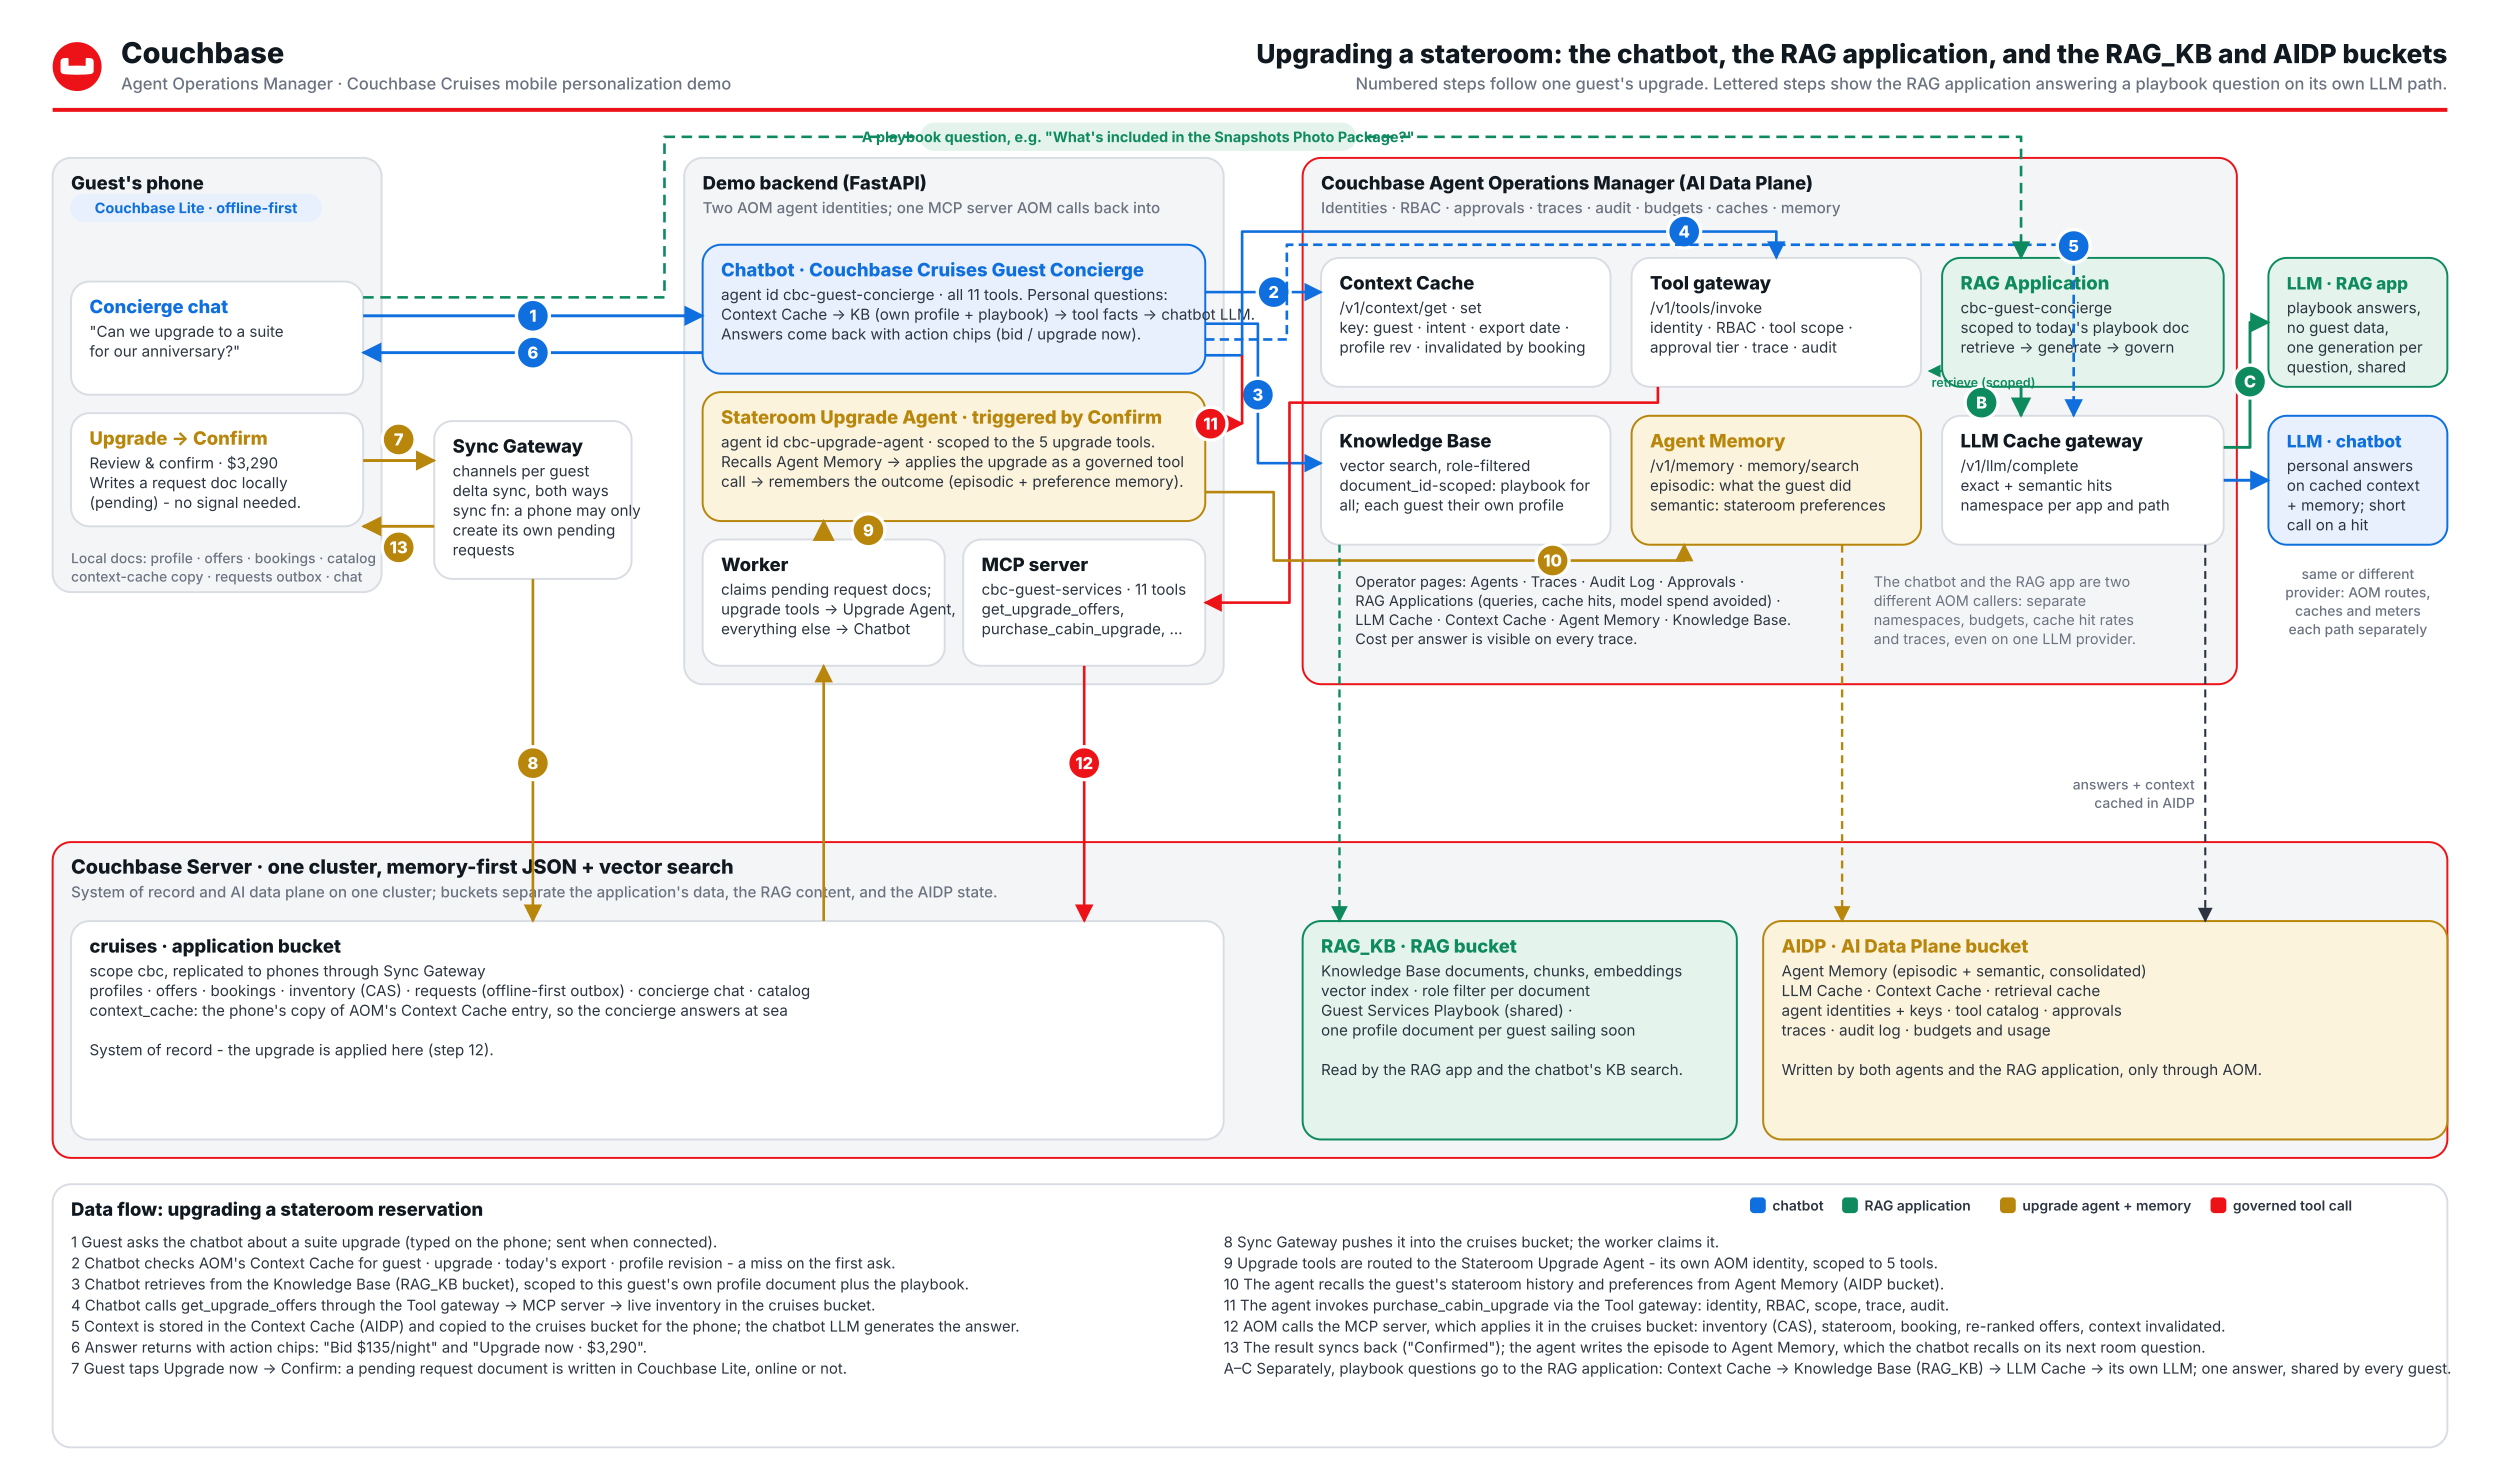
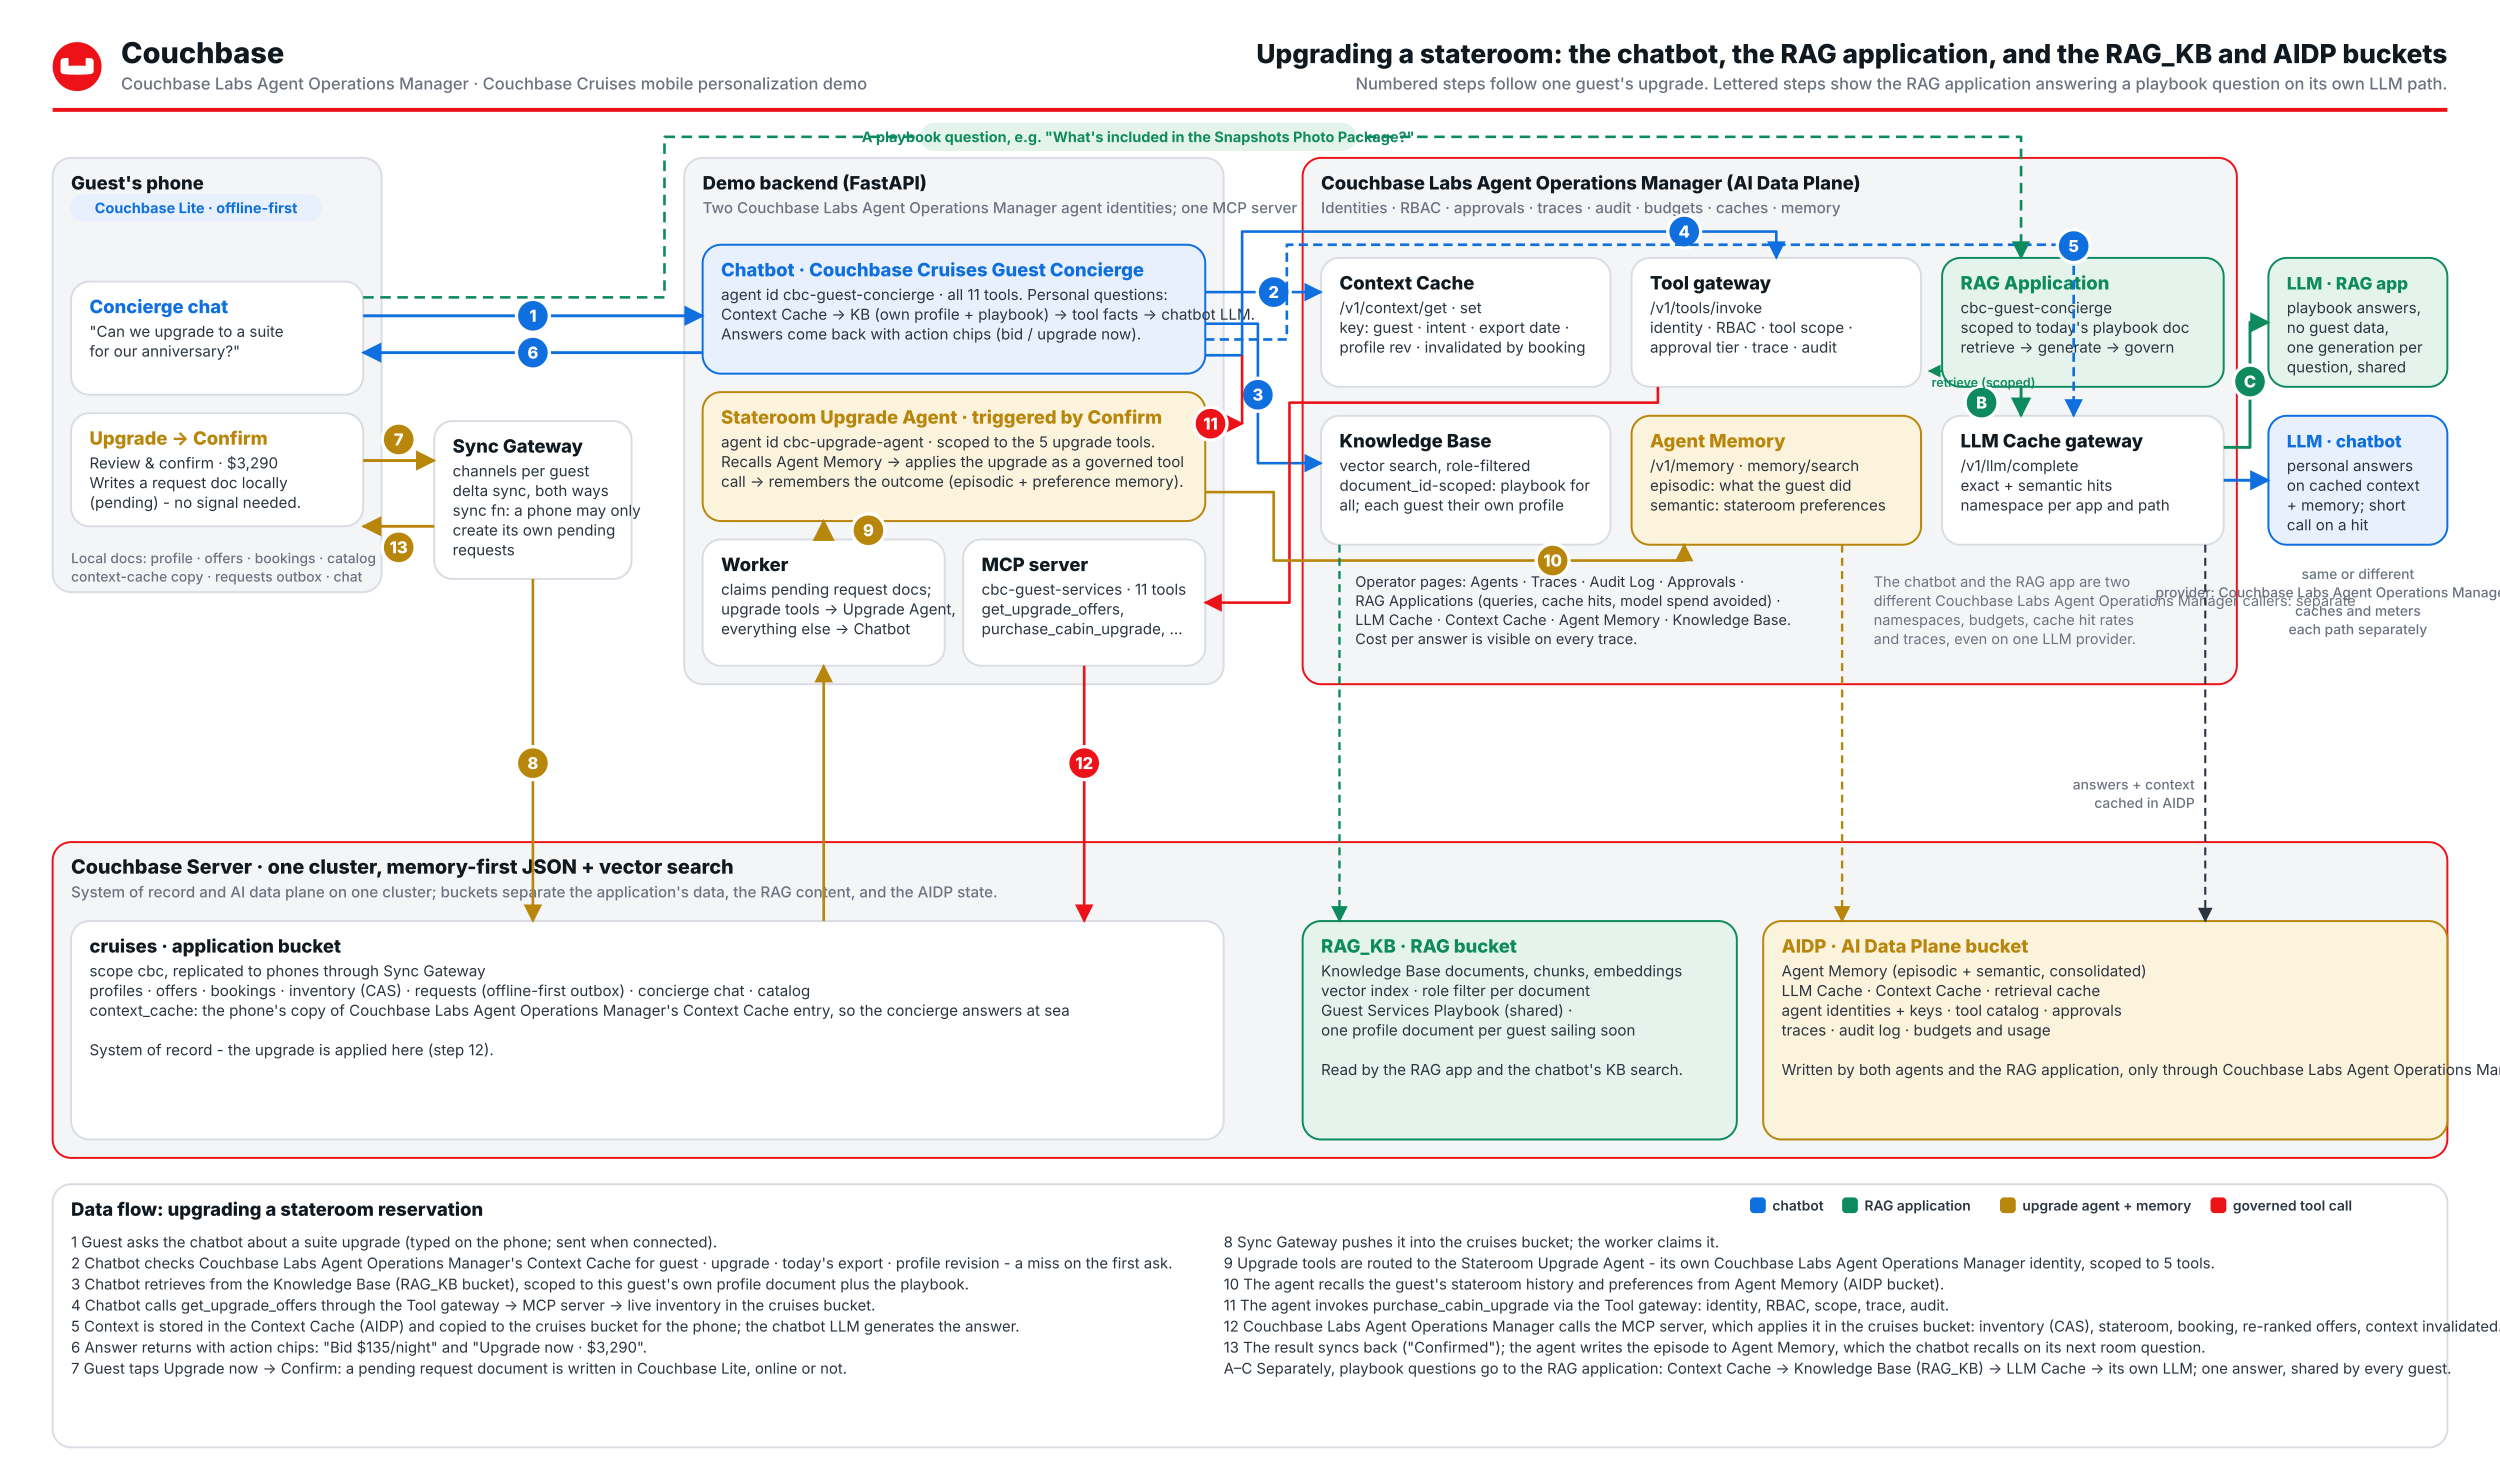
<svg xmlns="http://www.w3.org/2000/svg" viewBox="0 0 1900 1120" width="1900" height="1120" font-family="Inter, 'Helvetica Neue', Arial, sans-serif">
  <defs>
    <marker id="arr-2B3440" viewBox="0 0 10 10" refX="9" refY="5" markerWidth="7" markerHeight="7" orient="auto-start-reverse">
      <path d="M0 0 L10 5 L0 10 z" fill="#2B3440" />
    </marker>
    <marker id="arr-0F6FDE" viewBox="0 0 10 10" refX="9" refY="5" markerWidth="7" markerHeight="7" orient="auto-start-reverse">
      <path d="M0 0 L10 5 L0 10 z" fill="#0F6FDE" />
    </marker>
    <marker id="arr-0E8A5F" viewBox="0 0 10 10" refX="9" refY="5" markerWidth="7" markerHeight="7" orient="auto-start-reverse">
      <path d="M0 0 L10 5 L0 10 z" fill="#0E8A5F" />
    </marker>
    <marker id="arr-B8860B" viewBox="0 0 10 10" refX="9" refY="5" markerWidth="7" markerHeight="7" orient="auto-start-reverse">
      <path d="M0 0 L10 5 L0 10 z" fill="#B8860B" />
    </marker>
    <marker id="arr-EA2328" viewBox="0 0 10 10" refX="9" refY="5" markerWidth="7" markerHeight="7" orient="auto-start-reverse">
      <path d="M0 0 L10 5 L0 10 z" fill="#EC1218" />
    </marker>
  </defs>
  <rect x="0" y="0" width="1900" height="1120" rx="0" fill="#FFFFFF" stroke="#FFFFFF" stroke-width="1.5" />
  <g transform="translate(40,32) scale(1.55)">
    <circle cx="12" cy="12" r="12" fill="#EC1218" />
    <path fill="#fff" d="M20.111 14.104a1.467 1.458 0 0 1-1.235 1.503c-1.422.244-4.385.398-6.875.398s-5.454-.15-6.877-.398c-.814-.14-1.235-.787-1.235-1.503V9.417a1.57 1.56 0 0 1 1.235-1.505 15.72 15.619 0 0 1 2.156-.14.537.533 0 0 1 .523.543v3.303c1.463 0 2.727-.086 4.201-.086 1.474 0 2.727.086 4.196.086V8.342a.535.532 0 0 1 .494-.569h.027a15.995 15.891 0 0 1 2.156.14 1.57 1.56 0 0 1 1.234 1.504z" />
  </g>
  <text x="92" y="48" font-size="22" fill="#101820" font-weight="800" text-anchor="start">Couchbase</text>
-   <text x="92" y="68" font-size="12.5" fill="#6B7280" font-weight="500" text-anchor="start">Agent Operations Manager · Couchbase Cruises mobile personalization demo</text>
+   <text x="92" y="68" font-size="12.5" fill="#6B7280" font-weight="500" text-anchor="start">Couchbase Labs Agent Operations Manager · Couchbase Cruises mobile personalization demo</text>
  <text x="1860" y="48" font-size="20" fill="#101820" font-weight="800" text-anchor="end">Upgrading a stateroom: the chatbot, the RAG application, and the RAG_KB and AIDP buckets</text>
  <text x="1860" y="68" font-size="12.5" fill="#6B7280" font-weight="500" text-anchor="end">Numbered steps follow one guest's upgrade. Lettered steps show the RAG application answering a playbook question on its own LLM path.</text>
  <rect x="40" y="82" width="1820" height="3" fill="#EC1218" />
  <rect x="40" y="120" width="250" height="330" rx="14" fill="#F4F5F7" stroke="#D9DDE3" stroke-width="1.5" />
  <text x="54" y="144" font-size="14" fill="#101820" font-weight="800" text-anchor="start">Guest's phone</text>
  <rect x="54" y="148" width="190" height="20" rx="10" fill="#E7F0FC" stroke="#E7F0FC" stroke-width="1.5" />
  <text x="149" y="162" font-size="11" fill="#0F6FDE" font-weight="700" text-anchor="middle">Couchbase Lite · offline-first</text>
  <rect x="54" y="214" width="222" height="86" rx="14" fill="#FFFFFF" stroke="#D9DDE3" stroke-width="1.5" />
  <text x="68" y="238" font-size="14" fill="#0F6FDE" font-weight="800" text-anchor="start">Concierge chat</text>
  <text x="68" y="256" font-size="11.5" fill="#2B3440" font-weight="400" text-anchor="start">"Can we upgrade to a suite</text>
  <text x="68" y="271" font-size="11.5" fill="#2B3440" font-weight="400" text-anchor="start">for our anniversary?"</text>
  <rect x="54" y="314" width="222" height="86" rx="14" fill="#FFFFFF" stroke="#D9DDE3" stroke-width="1.5" />
  <text x="68" y="338" font-size="14" fill="#B8860B" font-weight="800" text-anchor="start">Upgrade → Confirm</text>
  <text x="68" y="356" font-size="11.5" fill="#2B3440" font-weight="400" text-anchor="start">Review &amp; confirm · $3,290</text>
  <text x="68" y="371" font-size="11.5" fill="#2B3440" font-weight="400" text-anchor="start">Writes a request doc locally</text>
  <text x="68" y="386" font-size="11.5" fill="#2B3440" font-weight="400" text-anchor="start">(pending) - no signal needed.</text>
  <text x="54" y="428" font-size="10.5" fill="#6B7280" font-weight="500" text-anchor="start">Local docs: profile · offers · bookings · catalog</text>
  <text x="54" y="442" font-size="10.5" fill="#6B7280" font-weight="500" text-anchor="start">context-cache copy · requests outbox · chat</text>
  <rect x="330" y="320" width="150" height="120" rx="14" fill="#FFFFFF" stroke="#D9DDE3" stroke-width="1.5" />
  <text x="344" y="344" font-size="14" fill="#101820" font-weight="800" text-anchor="start">Sync Gateway</text>
  <text x="344" y="362" font-size="11.5" fill="#2B3440" font-weight="400" text-anchor="start">channels per guest</text>
  <text x="344" y="377" font-size="11.5" fill="#2B3440" font-weight="400" text-anchor="start">delta sync, both ways</text>
  <text x="344" y="392" font-size="11.5" fill="#2B3440" font-weight="400" text-anchor="start">sync fn: a phone may only</text>
  <text x="344" y="407" font-size="11.5" fill="#2B3440" font-weight="400" text-anchor="start">create its own pending</text>
  <text x="344" y="422" font-size="11.5" fill="#2B3440" font-weight="400" text-anchor="start">requests</text>
  <rect x="520" y="120" width="410" height="400" rx="14" fill="#F4F5F7" stroke="#D9DDE3" stroke-width="1.5" />
  <text x="534" y="144" font-size="14" fill="#101820" font-weight="800" text-anchor="start">Demo backend  (FastAPI)</text>
-   <text x="534" y="162" font-size="11.5" fill="#6B7280" font-weight="500" text-anchor="start">Two AOM agent identities; one MCP server AOM calls back into</text>
+   <text x="534" y="162" font-size="11.5" fill="#6B7280" font-weight="500" text-anchor="start">Two Couchbase Labs Agent Operations Manager agent identities; one MCP server Couchbase Labs Agent Operations Manager calls back into</text>
  <rect x="534" y="186" width="382" height="98" rx="14" fill="#E7F0FC" stroke="#0F6FDE" stroke-width="1.5" />
  <text x="548" y="210" font-size="14" fill="#0F6FDE" font-weight="800" text-anchor="start">Chatbot  ·  Couchbase Cruises Guest Concierge</text>
  <text x="548" y="228" font-size="11.5" fill="#2B3440" font-weight="400" text-anchor="start">agent id cbc-guest-concierge · all 11 tools. Personal questions:</text>
  <text x="548" y="243" font-size="11.5" fill="#2B3440" font-weight="400" text-anchor="start">Context Cache → KB (own profile + playbook) → tool facts → chatbot LLM.</text>
  <text x="548" y="258" font-size="11.5" fill="#2B3440" font-weight="400" text-anchor="start">Answers come back with action chips (bid / upgrade now).</text>
  <rect x="534" y="298" width="382" height="98" rx="14" fill="#FBF3DC" stroke="#B8860B" stroke-width="1.5" />
  <text x="548" y="322" font-size="14" fill="#B8860B" font-weight="800" text-anchor="start">Stateroom Upgrade Agent  ·  triggered by Confirm</text>
  <text x="548" y="340" font-size="11.5" fill="#2B3440" font-weight="400" text-anchor="start">agent id cbc-upgrade-agent · scoped to the 5 upgrade tools.</text>
  <text x="548" y="355" font-size="11.5" fill="#2B3440" font-weight="400" text-anchor="start">Recalls Agent Memory → applies the upgrade as a governed tool</text>
  <text x="548" y="370" font-size="11.5" fill="#2B3440" font-weight="400" text-anchor="start">call → remembers the outcome (episodic + preference memory).</text>
  <rect x="534" y="410" width="184" height="96" rx="14" fill="#FFFFFF" stroke="#D9DDE3" stroke-width="1.5" />
  <text x="548" y="434" font-size="14" fill="#101820" font-weight="800" text-anchor="start">Worker</text>
  <text x="548" y="452" font-size="11.5" fill="#2B3440" font-weight="400" text-anchor="start">claims pending request docs;</text>
  <text x="548" y="467" font-size="11.5" fill="#2B3440" font-weight="400" text-anchor="start">upgrade tools → Upgrade Agent,</text>
  <text x="548" y="482" font-size="11.5" fill="#2B3440" font-weight="400" text-anchor="start">everything else → Chatbot</text>
  <rect x="732" y="410" width="184" height="96" rx="14" fill="#FFFFFF" stroke="#D9DDE3" stroke-width="1.5" />
  <text x="746" y="434" font-size="14" fill="#101820" font-weight="800" text-anchor="start">MCP server</text>
  <text x="746" y="452" font-size="11.5" fill="#2B3440" font-weight="400" text-anchor="start">cbc-guest-services · 11 tools</text>
  <text x="746" y="467" font-size="11.5" fill="#2B3440" font-weight="400" text-anchor="start">get_upgrade_offers,</text>
  <text x="746" y="482" font-size="11.5" fill="#2B3440" font-weight="400" text-anchor="start">purchase_cabin_upgrade, …</text>
  <rect x="990" y="120" width="710" height="400" rx="14" fill="#F4F5F7" stroke="#EC1218" stroke-width="1.5" />
-   <text x="1004" y="144" font-size="14" fill="#101820" font-weight="800" text-anchor="start">Couchbase Agent Operations Manager  (AI Data Plane)</text>
+   <text x="1004" y="144" font-size="14" fill="#101820" font-weight="800" text-anchor="start">Couchbase Labs Agent Operations Manager  (AI Data Plane)</text>
  <text x="1004" y="162" font-size="11.5" fill="#6B7280" font-weight="500" text-anchor="start">Identities · RBAC · approvals · traces · audit · budgets · caches · memory</text>
  <rect x="1004" y="196" width="220" height="98" rx="14" fill="#FFFFFF" stroke="#D9DDE3" stroke-width="1.5" />
  <text x="1018" y="220" font-size="14" fill="#101820" font-weight="800" text-anchor="start">Context Cache</text>
  <text x="1018" y="238" font-size="11.5" fill="#2B3440" font-weight="400" text-anchor="start">/v1/context/get · set</text>
  <text x="1018" y="253" font-size="11.5" fill="#2B3440" font-weight="400" text-anchor="start">key: guest · intent · export date ·</text>
  <text x="1018" y="268" font-size="11.5" fill="#2B3440" font-weight="400" text-anchor="start">profile rev · invalidated by booking</text>
  <rect x="1004" y="316" width="220" height="98" rx="14" fill="#FFFFFF" stroke="#D9DDE3" stroke-width="1.5" />
  <text x="1018" y="340" font-size="14" fill="#101820" font-weight="800" text-anchor="start">Knowledge Base</text>
  <text x="1018" y="358" font-size="11.5" fill="#2B3440" font-weight="400" text-anchor="start">vector search, role-filtered</text>
  <text x="1018" y="373" font-size="11.5" fill="#2B3440" font-weight="400" text-anchor="start">document_id-scoped: playbook for</text>
  <text x="1018" y="388" font-size="11.5" fill="#2B3440" font-weight="400" text-anchor="start">all; each guest their own profile</text>
  <rect x="1240" y="196" width="220" height="98" rx="14" fill="#FFFFFF" stroke="#D9DDE3" stroke-width="1.5" />
  <text x="1254" y="220" font-size="14" fill="#101820" font-weight="800" text-anchor="start">Tool gateway</text>
  <text x="1254" y="238" font-size="11.5" fill="#2B3440" font-weight="400" text-anchor="start">/v1/tools/invoke</text>
  <text x="1254" y="253" font-size="11.5" fill="#2B3440" font-weight="400" text-anchor="start">identity · RBAC · tool scope ·</text>
  <text x="1254" y="268" font-size="11.5" fill="#2B3440" font-weight="400" text-anchor="start">approval tier · trace · audit</text>
  <rect x="1240" y="316" width="220" height="98" rx="14" fill="#FBF3DC" stroke="#B8860B" stroke-width="1.5" />
  <text x="1254" y="340" font-size="14" fill="#B8860B" font-weight="800" text-anchor="start">Agent Memory</text>
  <text x="1254" y="358" font-size="11.5" fill="#2B3440" font-weight="400" text-anchor="start">/v1/memory · memory/search</text>
  <text x="1254" y="373" font-size="11.5" fill="#2B3440" font-weight="400" text-anchor="start">episodic: what the guest did</text>
  <text x="1254" y="388" font-size="11.5" fill="#2B3440" font-weight="400" text-anchor="start">semantic: stateroom preferences</text>
  <rect x="1476" y="196" width="214" height="98" rx="14" fill="#E4F4EC" stroke="#0E8A5F" stroke-width="1.5" />
  <text x="1490" y="220" font-size="14" fill="#0E8A5F" font-weight="800" text-anchor="start">RAG Application</text>
  <text x="1490" y="238" font-size="11.5" fill="#2B3440" font-weight="400" text-anchor="start">cbc-guest-concierge</text>
  <text x="1490" y="253" font-size="11.5" fill="#2B3440" font-weight="400" text-anchor="start">scoped to today's playbook doc</text>
  <text x="1490" y="268" font-size="11.5" fill="#2B3440" font-weight="400" text-anchor="start">retrieve → generate → govern</text>
  <rect x="1476" y="316" width="214" height="98" rx="14" fill="#FFFFFF" stroke="#D9DDE3" stroke-width="1.5" />
  <text x="1490" y="340" font-size="14" fill="#101820" font-weight="800" text-anchor="start">LLM Cache gateway</text>
  <text x="1490" y="358" font-size="11.5" fill="#2B3440" font-weight="400" text-anchor="start">/v1/llm/complete</text>
  <text x="1490" y="373" font-size="11.5" fill="#2B3440" font-weight="400" text-anchor="start">exact + semantic hits</text>
  <text x="1490" y="388" font-size="11.5" fill="#2B3440" font-weight="400" text-anchor="start">namespace per app and path</text>
  <text x="1030" y="446.0" font-size="11" fill="#2B3440" font-weight="400" text-anchor="start">Operator pages: Agents · Traces · Audit Log · Approvals ·</text>
  <text x="1030" y="460.5" font-size="11" fill="#2B3440" font-weight="400" text-anchor="start">RAG Applications (queries, cache hits, model spend avoided) ·</text>
  <text x="1030" y="475.0" font-size="11" fill="#2B3440" font-weight="400" text-anchor="start">LLM Cache · Context Cache · Agent Memory · Knowledge Base.</text>
  <text x="1030" y="489.5" font-size="11" fill="#2B3440" font-weight="400" text-anchor="start">Cost per answer is visible on every trace.</text>
  <text x="1424" y="446.0" font-size="11" fill="#6B7280" font-weight="400" text-anchor="start">The chatbot and the RAG app are two</text>
-   <text x="1424" y="460.5" font-size="11" fill="#6B7280" font-weight="400" text-anchor="start">different AOM callers: separate</text>
+   <text x="1424" y="460.5" font-size="11" fill="#6B7280" font-weight="400" text-anchor="start">different Couchbase Labs Agent Operations Manager callers: separate</text>
  <text x="1424" y="475.0" font-size="11" fill="#6B7280" font-weight="400" text-anchor="start">namespaces, budgets, cache hit rates</text>
  <text x="1424" y="489.5" font-size="11" fill="#6B7280" font-weight="400" text-anchor="start">and traces, even on one LLM provider.</text>
  <rect x="1724" y="196" width="136" height="98" rx="14" fill="#E4F4EC" stroke="#0E8A5F" stroke-width="1.5" />
  <text x="1738" y="220" font-size="13" fill="#0E8A5F" font-weight="800" text-anchor="start">LLM · RAG app</text>
  <text x="1738" y="238" font-size="11.5" fill="#2B3440" font-weight="400" text-anchor="start">playbook answers,</text>
  <text x="1738" y="253" font-size="11.5" fill="#2B3440" font-weight="400" text-anchor="start">no guest data,</text>
  <text x="1738" y="268" font-size="11.5" fill="#2B3440" font-weight="400" text-anchor="start">one generation per</text>
  <text x="1738" y="283" font-size="11.5" fill="#2B3440" font-weight="400" text-anchor="start">question, shared</text>
  <rect x="1724" y="316" width="136" height="98" rx="14" fill="#E7F0FC" stroke="#0F6FDE" stroke-width="1.5" />
  <text x="1738" y="340" font-size="13" fill="#0F6FDE" font-weight="800" text-anchor="start">LLM · chatbot</text>
  <text x="1738" y="358" font-size="11.5" fill="#2B3440" font-weight="400" text-anchor="start">personal answers</text>
  <text x="1738" y="373" font-size="11.5" fill="#2B3440" font-weight="400" text-anchor="start">on cached context</text>
  <text x="1738" y="388" font-size="11.5" fill="#2B3440" font-weight="400" text-anchor="start">+ memory; short</text>
  <text x="1738" y="403" font-size="11.5" fill="#2B3440" font-weight="400" text-anchor="start">call on a hit</text>
  <text x="1792" y="440" font-size="10.5" fill="#6B7280" font-weight="500" text-anchor="middle">same or different</text>
-   <text x="1792" y="454" font-size="10.5" fill="#6B7280" font-weight="500" text-anchor="middle">provider: AOM routes,</text>
+   <text x="1792" y="454" font-size="10.5" fill="#6B7280" font-weight="500" text-anchor="middle">provider: Couchbase Labs Agent Operations Manager routes,</text>
  <text x="1792" y="468" font-size="10.5" fill="#6B7280" font-weight="500" text-anchor="middle">caches and meters</text>
  <text x="1792" y="482" font-size="10.5" fill="#6B7280" font-weight="500" text-anchor="middle">each path separately</text>
  <rect x="40" y="640" width="1820" height="240" rx="14" fill="#F4F5F7" stroke="#EC1218" stroke-width="1.5" />
  <text x="54" y="664" font-size="15" fill="#101820" font-weight="800" text-anchor="start">Couchbase Server  ·  one cluster, memory-first JSON + vector search</text>
  <text x="54" y="682" font-size="11.5" fill="#6B7280" font-weight="500" text-anchor="start">System of record and AI data plane on one cluster; buckets separate the application's data, the RAG content, and the AIDP state.</text>
  <rect x="54" y="700" width="876" height="166" rx="14" fill="#FFFFFF" stroke="#D9DDE3" stroke-width="1.5" />
  <text x="68" y="724" font-size="14" fill="#101820" font-weight="800" text-anchor="start">cruises  ·  application bucket</text>
  <text x="68" y="742" font-size="11.5" fill="#2B3440" font-weight="400" text-anchor="start">scope cbc, replicated to phones through Sync Gateway</text>
  <text x="68" y="757" font-size="11.5" fill="#2B3440" font-weight="400" text-anchor="start">profiles · offers · bookings · inventory (CAS) · requests (offline-first outbox) · concierge chat · catalog</text>
-   <text x="68" y="772" font-size="11.5" fill="#2B3440" font-weight="400" text-anchor="start">context_cache: the phone's copy of AOM's Context Cache entry, so the concierge answers at sea</text>
+   <text x="68" y="772" font-size="11.5" fill="#2B3440" font-weight="400" text-anchor="start">context_cache: the phone's copy of Couchbase Labs Agent Operations Manager's Context Cache entry, so the concierge answers at sea</text>
  <text x="68" y="787" font-size="11.5" fill="#2B3440" font-weight="400" text-anchor="start" />
  <text x="68" y="802" font-size="11.5" fill="#2B3440" font-weight="400" text-anchor="start">System of record - the upgrade is applied here (step 12).</text>
  <rect x="990" y="700" width="330" height="166" rx="14" fill="#E4F4EC" stroke="#0E8A5F" stroke-width="1.5" />
  <text x="1004" y="724" font-size="14" fill="#0E8A5F" font-weight="800" text-anchor="start">RAG_KB  ·  RAG bucket</text>
  <text x="1004" y="742" font-size="11.5" fill="#2B3440" font-weight="400" text-anchor="start">Knowledge Base documents, chunks, embeddings</text>
  <text x="1004" y="757" font-size="11.5" fill="#2B3440" font-weight="400" text-anchor="start">vector index · role filter per document</text>
  <text x="1004" y="772" font-size="11.5" fill="#2B3440" font-weight="400" text-anchor="start">Guest Services Playbook (shared) ·</text>
  <text x="1004" y="787" font-size="11.5" fill="#2B3440" font-weight="400" text-anchor="start">one profile document per guest sailing soon</text>
  <text x="1004" y="802" font-size="11.5" fill="#2B3440" font-weight="400" text-anchor="start" />
  <text x="1004" y="817" font-size="11.5" fill="#2B3440" font-weight="400" text-anchor="start">Read by the RAG app and the chatbot's KB search.</text>
  <rect x="1340" y="700" width="520" height="166" rx="14" fill="#FBF3DC" stroke="#B8860B" stroke-width="1.5" />
  <text x="1354" y="724" font-size="14" fill="#B8860B" font-weight="800" text-anchor="start">AIDP  ·  AI Data Plane bucket</text>
  <text x="1354" y="742" font-size="11.5" fill="#2B3440" font-weight="400" text-anchor="start">Agent Memory (episodic + semantic, consolidated)</text>
  <text x="1354" y="757" font-size="11.5" fill="#2B3440" font-weight="400" text-anchor="start">LLM Cache · Context Cache · retrieval cache</text>
  <text x="1354" y="772" font-size="11.5" fill="#2B3440" font-weight="400" text-anchor="start">agent identities + keys · tool catalog · approvals</text>
  <text x="1354" y="787" font-size="11.5" fill="#2B3440" font-weight="400" text-anchor="start">traces · audit log · budgets and usage</text>
  <text x="1354" y="802" font-size="11.5" fill="#2B3440" font-weight="400" text-anchor="start" />
-   <text x="1354" y="817" font-size="11.5" fill="#2B3440" font-weight="400" text-anchor="start">Written by both agents and the RAG application, only through AOM.</text>
+   <text x="1354" y="817" font-size="11.5" fill="#2B3440" font-weight="400" text-anchor="start">Written by both agents and the RAG application, only through Couchbase Labs Agent Operations Manager.</text>
  <path d="M 276 240 L 534 240" fill="none" stroke="#0F6FDE" stroke-width="2.2" marker-end="url(#arr-0F6FDE)" stroke-linejoin="round" />
  <circle cx="405" cy="240" r="12.5" fill="#0F6FDE" stroke="#FFFFFF" stroke-width="2.5" />
  <text x="405" y="244.5" font-size="12.5" fill="#FFFFFF" font-weight="800" text-anchor="middle">1</text>
  <path d="M 534 268 L 276 268" fill="none" stroke="#0F6FDE" stroke-width="2.2" marker-end="url(#arr-0F6FDE)" stroke-linejoin="round" />
  <circle cx="405" cy="268" r="12.5" fill="#0F6FDE" stroke="#FFFFFF" stroke-width="2.5" />
  <text x="405" y="272.5" font-size="12.5" fill="#FFFFFF" font-weight="800" text-anchor="middle">6</text>
  <path d="M 916 222 L 1004 222" fill="none" stroke="#0F6FDE" stroke-width="2" marker-end="url(#arr-0F6FDE)" stroke-linejoin="round" />
  <circle cx="968" cy="222" r="12.5" fill="#0F6FDE" stroke="#FFFFFF" stroke-width="2.5" />
  <text x="968" y="226.5" font-size="12.5" fill="#FFFFFF" font-weight="800" text-anchor="middle">2</text>
  <path d="M 916 246 L 956 246 L 956 352 L 1004 352" fill="none" stroke="#0F6FDE" stroke-width="2" marker-end="url(#arr-0F6FDE)" stroke-linejoin="round" />
  <circle cx="956" cy="300" r="12.5" fill="#0F6FDE" stroke="#FFFFFF" stroke-width="2.5" />
  <text x="956" y="304.5" font-size="12.5" fill="#FFFFFF" font-weight="800" text-anchor="middle">3</text>
  <path d="M 916 270 L 944 270 L 944 176 L 1350 176 L 1350 196" fill="none" stroke="#0F6FDE" stroke-width="2" marker-end="url(#arr-0F6FDE)" stroke-linejoin="round" />
  <circle cx="1280" cy="176" r="12.5" fill="#0F6FDE" stroke="#FFFFFF" stroke-width="2.5" />
  <text x="1280" y="180.5" font-size="12.5" fill="#FFFFFF" font-weight="800" text-anchor="middle">4</text>
  <path d="M 916 322 L 944 322" fill="none" stroke="#EC1218" stroke-width="2" marker-end="url(#arr-EA2328)" stroke-linejoin="round" />
  <circle cx="920" cy="322" r="12.5" fill="#EC1218" stroke="#FFFFFF" stroke-width="2.5" />
  <text x="920" y="326.5" font-size="12.5" fill="#FFFFFF" font-weight="800" text-anchor="middle">11</text>
  <path d="M 944 322 L 944 270" stroke="#EC1218" stroke-width="2" fill="none" />
  <path d="M 916 258 L 978 258 L 978 186 L 1576 186 L 1576 294 L 1576 316" fill="none" stroke="#0F6FDE" stroke-width="2" stroke-dasharray="7 4" marker-end="url(#arr-0F6FDE)" stroke-linejoin="round" />
  <circle cx="1576" cy="187" r="12.5" fill="#0F6FDE" stroke="#FFFFFF" stroke-width="2.5" />
  <text x="1576" y="191.5" font-size="12.5" fill="#FFFFFF" font-weight="800" text-anchor="middle">5</text>
  <path d="M 1260 294 L 1260 306 L 980 306 L 980 458 L 916 458" fill="none" stroke="#EC1218" stroke-width="2" marker-end="url(#arr-EA2328)" stroke-linejoin="round" />
  <path d="M 276 350 L 330 350" fill="none" stroke="#B8860B" stroke-width="2.2" marker-end="url(#arr-B8860B)" stroke-linejoin="round" />
  <circle cx="303" cy="334" r="12.5" fill="#B8860B" stroke="#FFFFFF" stroke-width="2.5" />
  <text x="303" y="338.5" font-size="12.5" fill="#FFFFFF" font-weight="800" text-anchor="middle">7</text>
  <path d="M 330 400 L 276 400" fill="none" stroke="#B8860B" stroke-width="2.2" marker-end="url(#arr-B8860B)" stroke-linejoin="round" />
  <circle cx="303" cy="416" r="12.5" fill="#B8860B" stroke="#FFFFFF" stroke-width="2.5" />
  <text x="303" y="420.5" font-size="12.5" fill="#FFFFFF" font-weight="800" text-anchor="middle">13</text>
  <path d="M 405 440 L 405 700" fill="none" stroke="#B8860B" stroke-width="2" marker-end="url(#arr-B8860B)" stroke-linejoin="round" />
  <circle cx="405" cy="580" r="12.5" fill="#B8860B" stroke="#FFFFFF" stroke-width="2.5" />
  <text x="405" y="584.5" font-size="12.5" fill="#FFFFFF" font-weight="800" text-anchor="middle">8</text>
  <path d="M 626 700 L 626 506" fill="none" stroke="#B8860B" stroke-width="2" marker-end="url(#arr-B8860B)" stroke-linejoin="round" />
  <path d="M 626 410 L 626 396" fill="none" stroke="#B8860B" stroke-width="2.4" marker-end="url(#arr-B8860B)" stroke-linejoin="round" />
  <circle cx="660" cy="403" r="12.5" fill="#B8860B" stroke="#FFFFFF" stroke-width="2.5" />
  <text x="660" y="407.5" font-size="12.5" fill="#FFFFFF" font-weight="800" text-anchor="middle">9</text>
  <path d="M 916 374 L 968 374 L 968 426 L 1280 426 L 1280 414" fill="none" stroke="#B8860B" stroke-width="2" marker-end="url(#arr-B8860B)" stroke-linejoin="round" />
  <circle cx="1180" cy="426" r="12.5" fill="#B8860B" stroke="#FFFFFF" stroke-width="2.5" />
  <text x="1180" y="430.5" font-size="12.5" fill="#FFFFFF" font-weight="800" text-anchor="middle">10</text>
  <path d="M 1400 414 L 1400 700" fill="none" stroke="#B8860B" stroke-width="1.8" stroke-dasharray="6 4" marker-end="url(#arr-B8860B)" stroke-linejoin="round" />
  <path d="M 824 506 L 824 700" fill="none" stroke="#EC1218" stroke-width="2" marker-end="url(#arr-EA2328)" stroke-linejoin="round" />
  <circle cx="824" cy="580" r="12.5" fill="#EC1218" stroke="#FFFFFF" stroke-width="2.5" />
  <text x="824" y="584.5" font-size="12.5" fill="#FFFFFF" font-weight="800" text-anchor="middle">12</text>
  <path d="M 1018 414 L 1018 700" fill="none" stroke="#0E8A5F" stroke-width="1.8" stroke-dasharray="6 4" marker-end="url(#arr-0E8A5F)" stroke-linejoin="round" />
  <path d="M 1676 414 L 1676 700" fill="none" stroke="#2B3440" stroke-width="1.6" stroke-dasharray="6 4" marker-end="url(#arr-2B3440)" stroke-linejoin="round" />
  <text x="1668" y="600" font-size="10.5" fill="#6B7280" font-weight="500" text-anchor="end">answers + context</text>
  <text x="1668" y="614" font-size="10.5" fill="#6B7280" font-weight="500" text-anchor="end">cached in AIDP</text>
  <path d="M 276 226 L 505 226 L 505 104 L 1536 104 L 1536 196" fill="none" stroke="#0E8A5F" stroke-width="2" stroke-dasharray="8 5" marker-end="url(#arr-0E8A5F)" stroke-linejoin="round" />
  <rect x="700" y="94" width="330" height="20" rx="10" fill="#E4F4EC" stroke="#E4F4EC" stroke-width="1.5" />
  <text x="865" y="108" font-size="11" fill="#0E8A5F" font-weight="700" text-anchor="middle">A   playbook question, e.g. "What's included in the Snapshots Photo Package?"</text>
  <path d="M 1536 294 L 1536 316" fill="none" stroke="#0E8A5F" stroke-width="2.2" marker-end="url(#arr-0E8A5F)" stroke-linejoin="round" />
  <circle cx="1506" cy="306" r="12.5" fill="#0E8A5F" stroke="#FFFFFF" stroke-width="2.5" />
  <text x="1506" y="310.5" font-size="12.5" fill="#FFFFFF" font-weight="800" text-anchor="middle">B</text>
  <path d="M 1690 365 L 1724 365" fill="none" stroke="#0F6FDE" stroke-width="2.2" marker-end="url(#arr-0F6FDE)" stroke-linejoin="round" />
  <path d="M 1690 340 L 1710 340 L 1710 245 L 1724 245" fill="none" stroke="#0E8A5F" stroke-width="2.2" marker-end="url(#arr-0E8A5F)" stroke-linejoin="round" />
  <circle cx="1710" cy="290" r="12.5" fill="#0E8A5F" stroke="#FFFFFF" stroke-width="2.5" />
  <text x="1710" y="294.5" font-size="12.5" fill="#FFFFFF" font-weight="800" text-anchor="middle">C</text>
  <path d="M 1476 282 L 1466 282" fill="none" stroke="#0E8A5F" stroke-width="1.4" stroke-dasharray="4 3" marker-end="url(#arr-0E8A5F)" stroke-linejoin="round" />
  <text x="1468" y="294" font-size="9.5" fill="#0E8A5F" font-weight="600" text-anchor="start">retrieve (scoped)</text>
  <rect x="40" y="900" width="1820" height="200" rx="14" fill="#FFFFFF" stroke="#D9DDE3" stroke-width="1.5" />
  <text x="54" y="924" font-size="14" fill="#101820" font-weight="800" text-anchor="start">Data flow: upgrading a stateroom reservation</text>
  <text x="54" y="948" font-size="11.3" fill="#2B3440" font-weight="400" text-anchor="start">1   Guest asks the chatbot about a suite upgrade (typed on the phone; sent when connected).</text>
-   <text x="54" y="964" font-size="11.3" fill="#2B3440" font-weight="400" text-anchor="start">2   Chatbot checks AOM's Context Cache for guest · upgrade · today's export · profile revision - a miss on the first ask.</text>
+   <text x="54" y="964" font-size="11.3" fill="#2B3440" font-weight="400" text-anchor="start">2   Chatbot checks Couchbase Labs Agent Operations Manager's Context Cache for guest · upgrade · today's export · profile revision - a miss on the first ask.</text>
  <text x="54" y="980" font-size="11.3" fill="#2B3440" font-weight="400" text-anchor="start">3   Chatbot retrieves from the Knowledge Base (RAG_KB bucket), scoped to this guest's own profile document plus the playbook.</text>
  <text x="54" y="996" font-size="11.3" fill="#2B3440" font-weight="400" text-anchor="start">4   Chatbot calls get_upgrade_offers through the Tool gateway → MCP server → live inventory in the cruises bucket.</text>
  <text x="54" y="1012" font-size="11.3" fill="#2B3440" font-weight="400" text-anchor="start">5   Context is stored in the Context Cache (AIDP) and copied to the cruises bucket for the phone; the chatbot LLM generates the answer.</text>
  <text x="54" y="1028" font-size="11.3" fill="#2B3440" font-weight="400" text-anchor="start">6   Answer returns with action chips: "Bid $135/night" and "Upgrade now · $3,290".</text>
  <text x="54" y="1044" font-size="11.3" fill="#2B3440" font-weight="400" text-anchor="start">7   Guest taps Upgrade now → Confirm: a pending request document is written in Couchbase Lite, online or not.</text>
  <text x="930" y="948" font-size="11.3" fill="#2B3440" font-weight="400" text-anchor="start">8   Sync Gateway pushes it into the cruises bucket; the worker claims it.</text>
-   <text x="930" y="964" font-size="11.3" fill="#2B3440" font-weight="400" text-anchor="start">9   Upgrade tools are routed to the Stateroom Upgrade Agent - its own AOM identity, scoped to 5 tools.</text>
+   <text x="930" y="964" font-size="11.3" fill="#2B3440" font-weight="400" text-anchor="start">9   Upgrade tools are routed to the Stateroom Upgrade Agent - its own Couchbase Labs Agent Operations Manager identity, scoped to 5 tools.</text>
  <text x="930" y="980" font-size="11.3" fill="#2B3440" font-weight="400" text-anchor="start">10  The agent recalls the guest's stateroom history and preferences from Agent Memory (AIDP bucket).</text>
  <text x="930" y="996" font-size="11.3" fill="#2B3440" font-weight="400" text-anchor="start">11  The agent invokes purchase_cabin_upgrade via the Tool gateway: identity, RBAC, scope, trace, audit.</text>
-   <text x="930" y="1012" font-size="11.3" fill="#2B3440" font-weight="400" text-anchor="start">12  AOM calls the MCP server, which applies it in the cruises bucket: inventory (CAS), stateroom, booking, re-ranked offers, context invalidated.</text>
+   <text x="930" y="1012" font-size="11.3" fill="#2B3440" font-weight="400" text-anchor="start">12  Couchbase Labs Agent Operations Manager calls the MCP server, which applies it in the cruises bucket: inventory (CAS), stateroom, booking, re-ranked offers, context invalidated.</text>
  <text x="930" y="1028" font-size="11.3" fill="#2B3440" font-weight="400" text-anchor="start">13  The result syncs back ("Confirmed"); the agent writes the episode to Agent Memory, which the chatbot recalls on its next room question.</text>
  <text x="930" y="1044" font-size="11.3" fill="#2B3440" font-weight="400" text-anchor="start">A–C Separately, playbook questions go to the RAG application: Context Cache → Knowledge Base (RAG_KB) → LLM Cache → its own LLM; one answer, shared by every guest.</text>
  <rect x="1330" y="910" width="12" height="12" rx="3" fill="#0F6FDE" />
  <text x="1347" y="920" font-size="10.5" fill="#2B3440" font-weight="600" text-anchor="start">chatbot</text>
  <rect x="1400" y="910" width="12" height="12" rx="3" fill="#0E8A5F" />
  <text x="1417" y="920" font-size="10.5" fill="#2B3440" font-weight="600" text-anchor="start">RAG application</text>
  <rect x="1520" y="910" width="12" height="12" rx="3" fill="#B8860B" />
  <text x="1537" y="920" font-size="10.5" fill="#2B3440" font-weight="600" text-anchor="start">upgrade agent + memory</text>
  <rect x="1680" y="910" width="12" height="12" rx="3" fill="#EC1218" />
  <text x="1697" y="920" font-size="10.5" fill="#2B3440" font-weight="600" text-anchor="start">governed tool call</text>
</svg>
